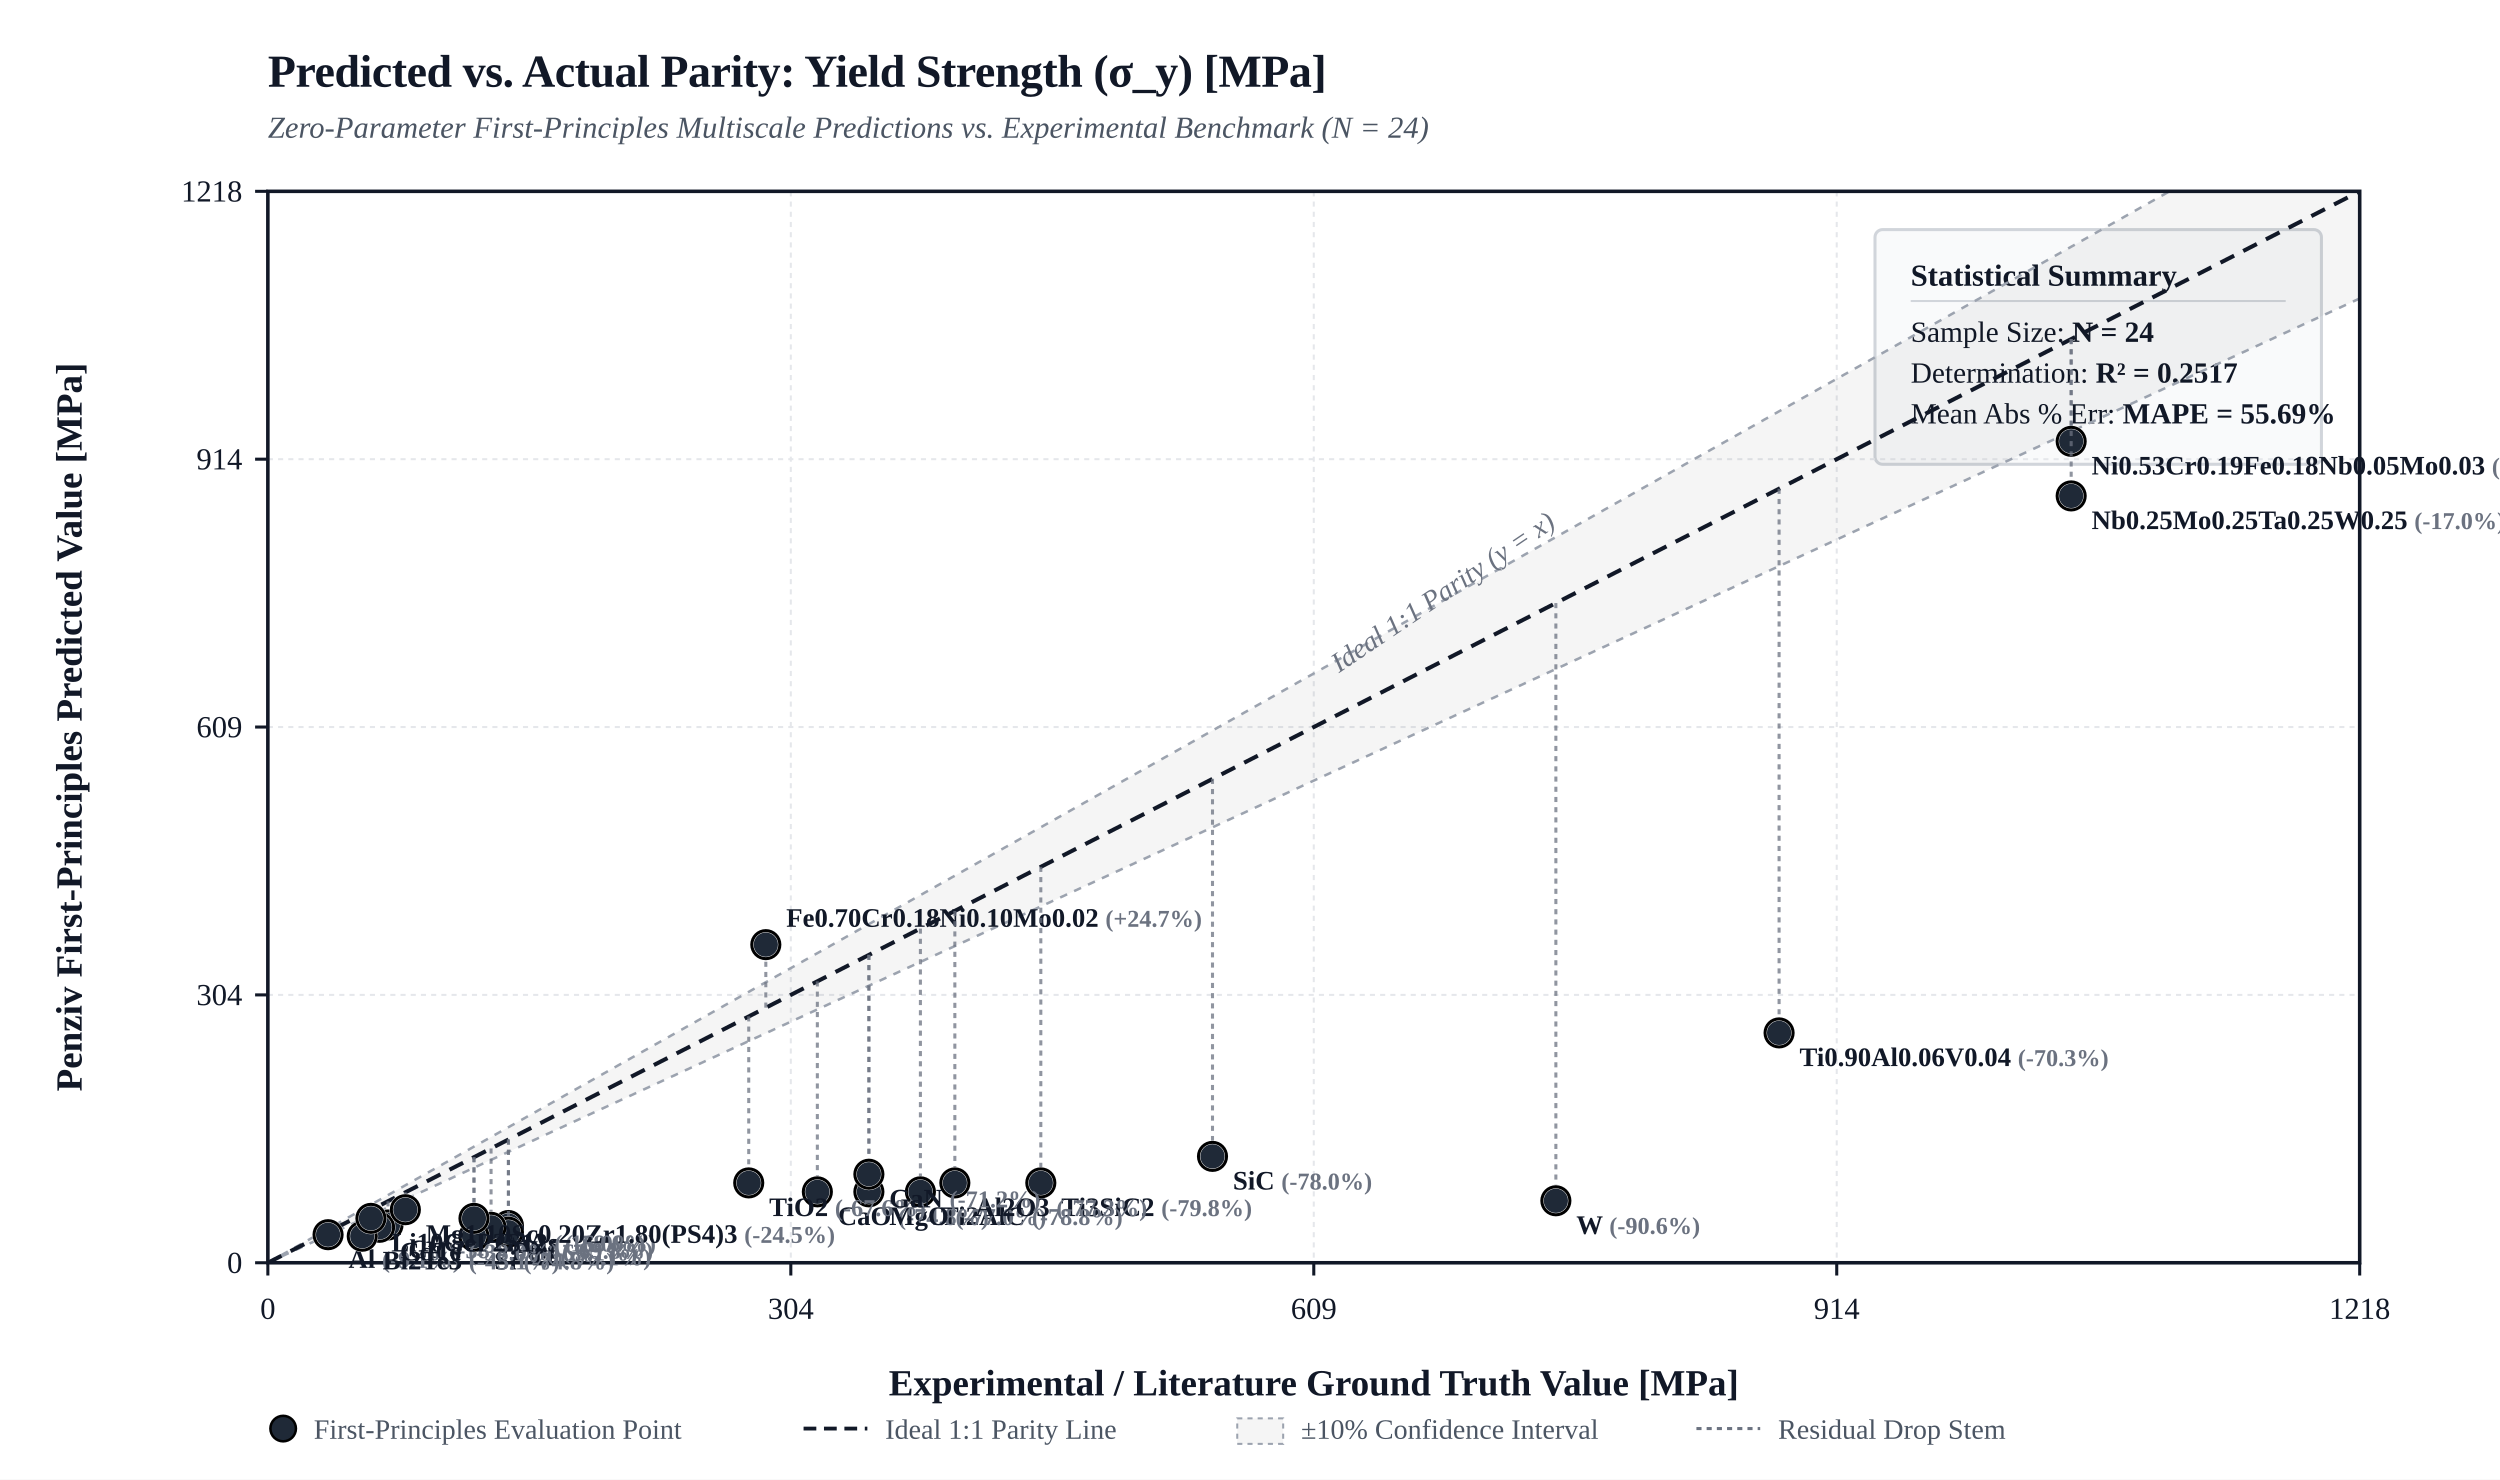
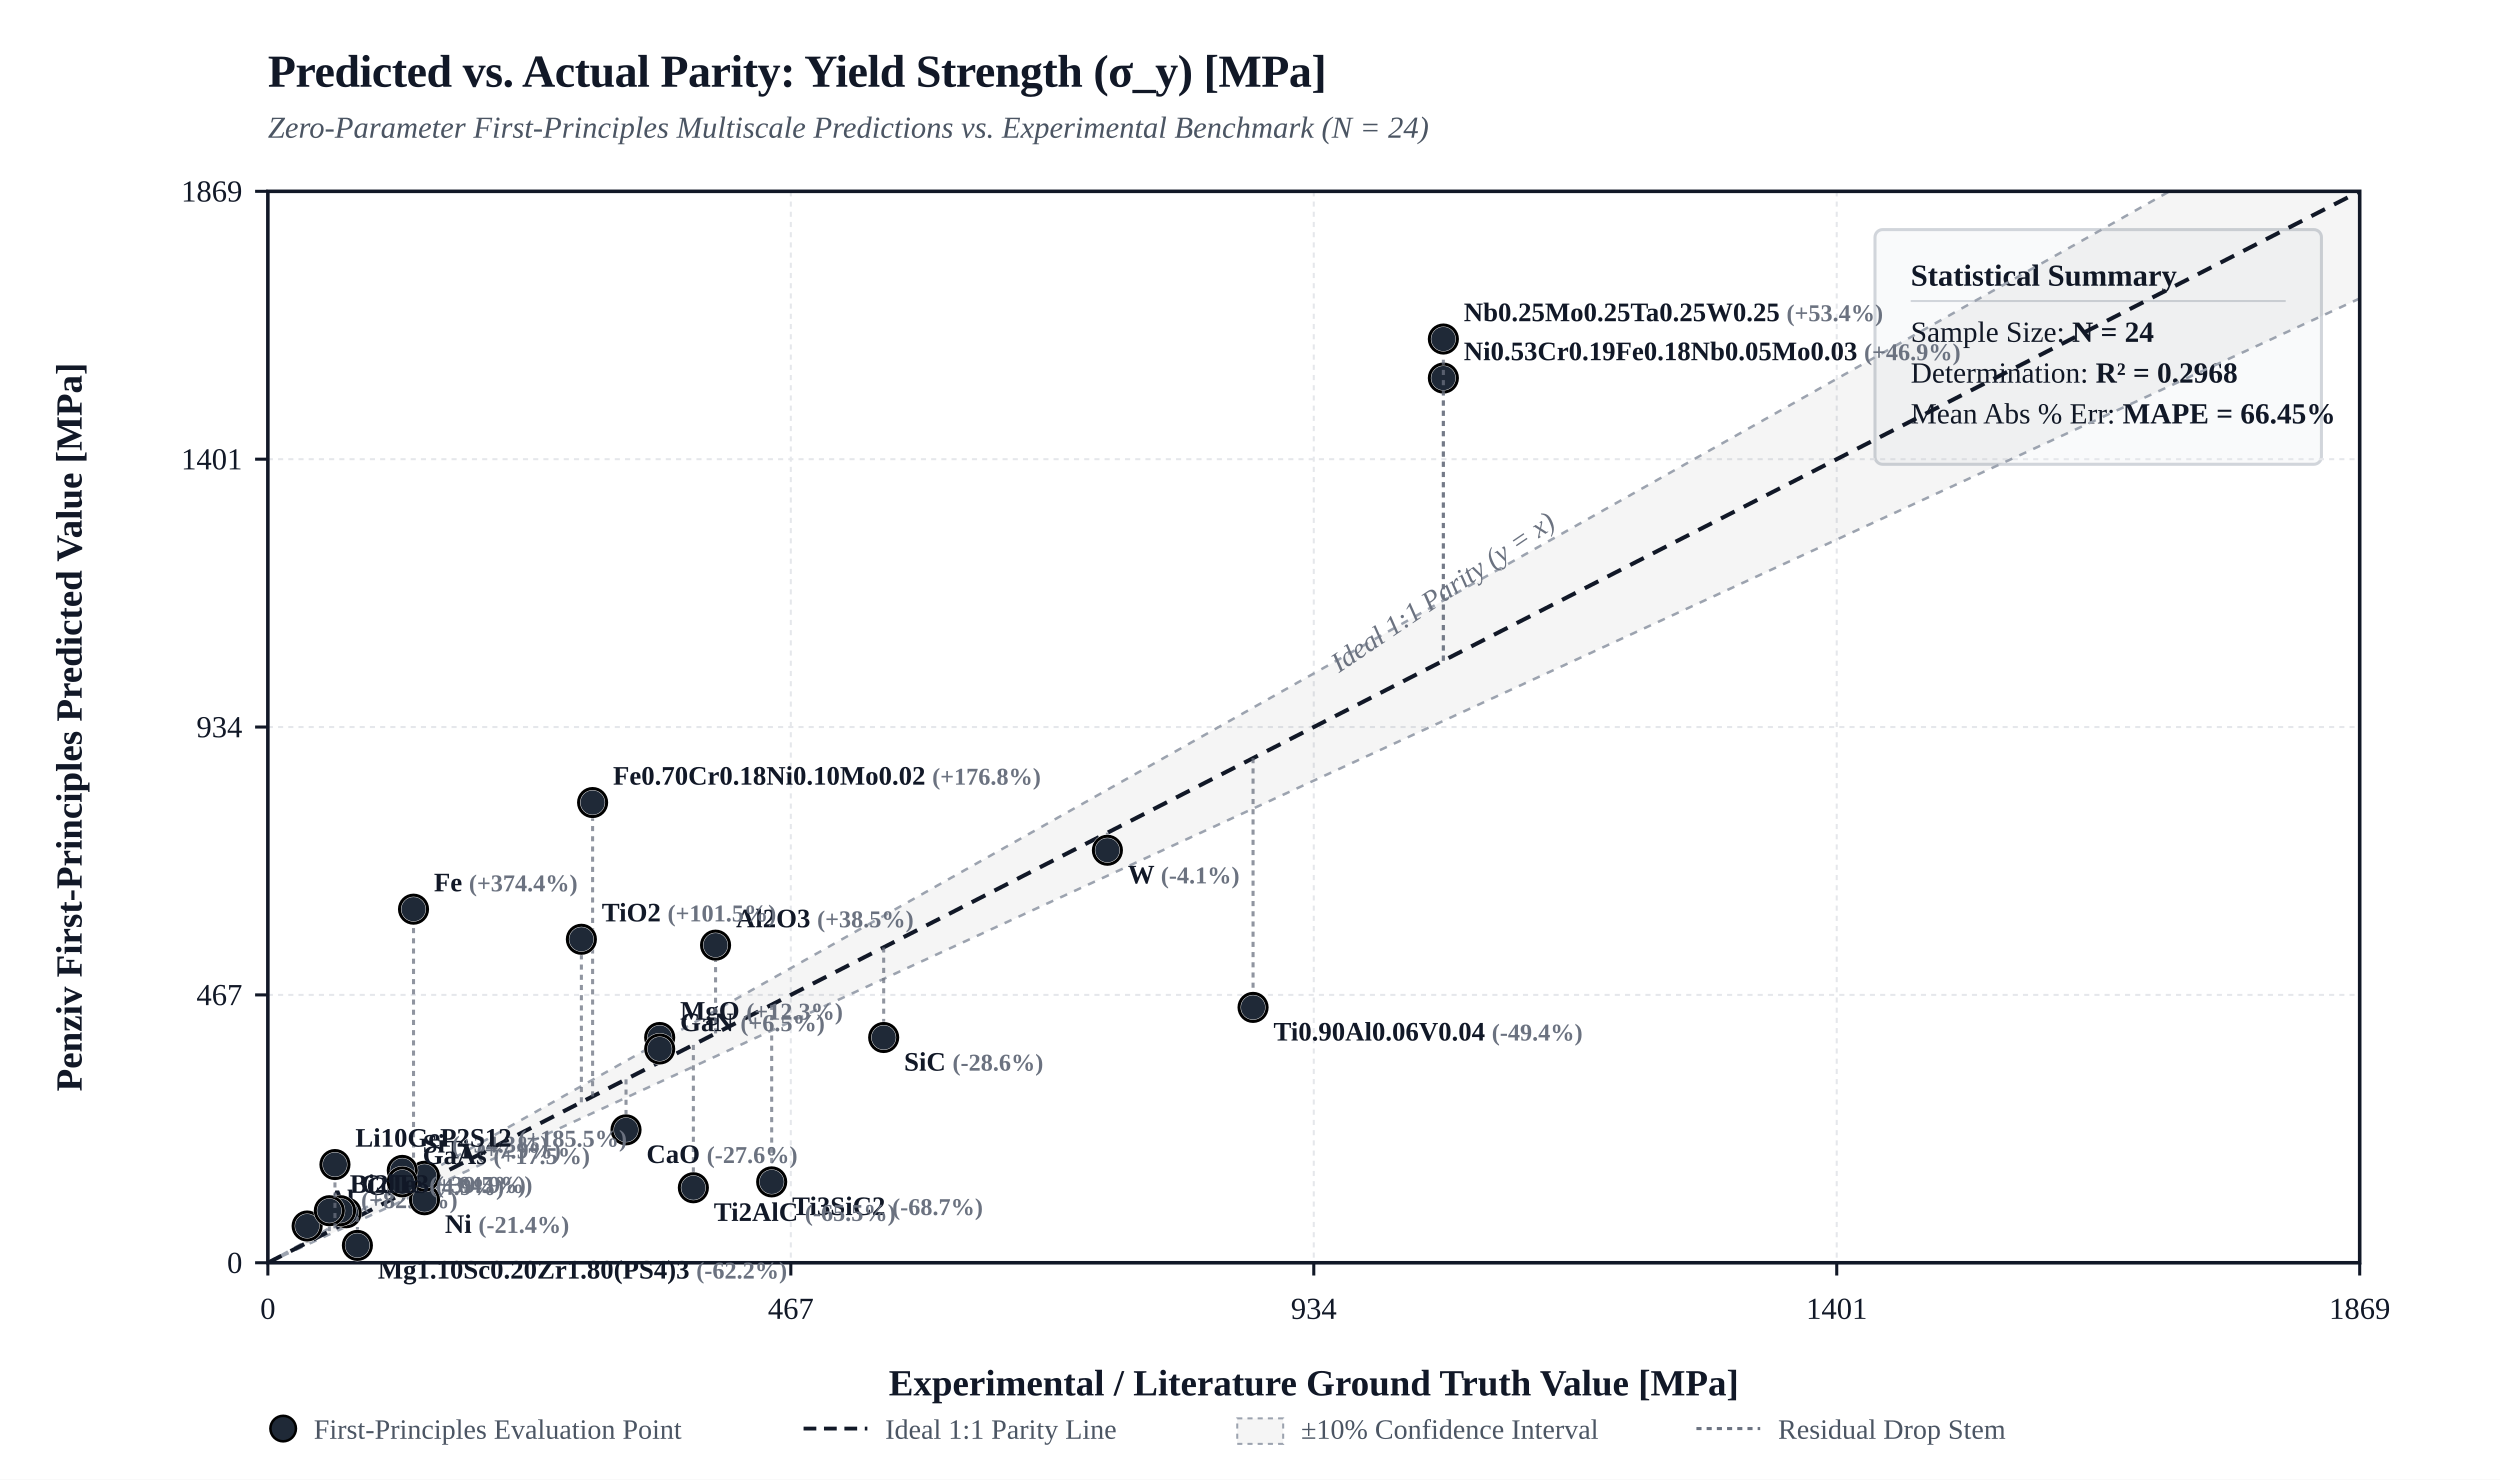
<svg xmlns="http://www.w3.org/2000/svg" viewBox="0 0 980 580" width="100%" height="auto" style="background-color: #FFFFFF; border: 1px solid #E5E7EB; border-radius: 4px; font-family: 'Times New Roman', Times, 'DejaVu Serif', 'TeX Gyre Termes', Georgia, serif;">
  <defs>
    <clipPath id="plotClip">
      <rect x="105" y="75" width="820" height="420" />
    </clipPath>
  </defs>
  <rect x="0" y="0" width="980" height="580" fill="#FFFFFF" />
  <text x="105" y="34" fill="#111827" font-size="18" font-weight="bold" letter-spacing="-0.01em">Predicted vs. Actual Parity: Yield Strength (σ_y) [MPa]</text>
  <text x="105" y="54" fill="#4B5563" font-size="12" font-style="italic">Zero-Parameter First-Principles Multiscale Predictions vs. Experimental Benchmark (N = 24)</text>
  <g transform="translate(735, 90)">
    <rect width="175" height="92" rx="3" fill="#F9FAFB" stroke="#D1D5DB" stroke-width="1.2" />
    <text x="14" y="22" fill="#111827" font-size="12" font-weight="bold">Statistical Summary</text>
    <line x1="14" y1="28" x2="161" y2="28" stroke="#D1D5DB" stroke-width="0.8" />
    <text x="14" y="44" fill="#111827" font-size="11.5">Sample Size: <tspan font-weight="bold">N = 24</tspan>
    </text>
-     <text x="14" y="60" fill="#111827" font-size="11.5">Determination: <tspan font-weight="bold">R² = 0.2517</tspan>
+     <text x="14" y="60" fill="#111827" font-size="11.5">Determination: <tspan font-weight="bold">R² = 0.2968</tspan>
    </text>
-     <text x="14" y="76" fill="#111827" font-size="11.5">Mean Abs % Err: <tspan font-weight="bold">MAPE = 55.69%</tspan>
+     <text x="14" y="76" fill="#111827" font-size="11.5">Mean Abs % Err: <tspan font-weight="bold">MAPE = 66.45%</tspan>
    </text>
  </g>
  <line x1="105.0" y1="75" x2="105.0" y2="495" stroke="#E5E7EB" stroke-width="0.8" stroke-dasharray="2,2" />
  <line x1="105" y1="495.0" x2="925" y2="495.0" stroke="#E5E7EB" stroke-width="0.8" stroke-dasharray="2,2" />
  <line x1="100" y1="495.0" x2="105" y2="495.0" stroke="#111827" stroke-width="1.2" />
  <text x="95" y="499.0" fill="#111827" font-size="12" font-weight="500" text-anchor="end">0</text>
  <line x1="105.0" y1="495" x2="105.0" y2="500" stroke="#111827" stroke-width="1.2" />
  <text x="105.0" y="517.0" fill="#111827" font-size="12" font-weight="500" text-anchor="middle">0</text>
  <line x1="310.0" y1="75" x2="310.0" y2="495" stroke="#E5E7EB" stroke-width="0.8" stroke-dasharray="2,2" />
  <line x1="105" y1="390.0" x2="925" y2="390.0" stroke="#E5E7EB" stroke-width="0.8" stroke-dasharray="2,2" />
  <line x1="100" y1="390.0" x2="105" y2="390.0" stroke="#111827" stroke-width="1.2" />
-   <text x="95" y="394.0" fill="#111827" font-size="12" font-weight="500" text-anchor="end">304</text>
+   <text x="95" y="394.0" fill="#111827" font-size="12" font-weight="500" text-anchor="end">467</text>
  <line x1="310.0" y1="495" x2="310.0" y2="500" stroke="#111827" stroke-width="1.2" />
-   <text x="310.0" y="517.0" fill="#111827" font-size="12" font-weight="500" text-anchor="middle">304</text>
+   <text x="310.0" y="517.0" fill="#111827" font-size="12" font-weight="500" text-anchor="middle">467</text>
  <line x1="515.0" y1="75" x2="515.0" y2="495" stroke="#E5E7EB" stroke-width="0.8" stroke-dasharray="2,2" />
  <line x1="105" y1="285.0" x2="925" y2="285.0" stroke="#E5E7EB" stroke-width="0.8" stroke-dasharray="2,2" />
  <line x1="100" y1="285.0" x2="105" y2="285.0" stroke="#111827" stroke-width="1.2" />
-   <text x="95" y="289.0" fill="#111827" font-size="12" font-weight="500" text-anchor="end">609</text>
+   <text x="95" y="289.0" fill="#111827" font-size="12" font-weight="500" text-anchor="end">934</text>
  <line x1="515.0" y1="495" x2="515.0" y2="500" stroke="#111827" stroke-width="1.2" />
-   <text x="515.0" y="517.0" fill="#111827" font-size="12" font-weight="500" text-anchor="middle">609</text>
+   <text x="515.0" y="517.0" fill="#111827" font-size="12" font-weight="500" text-anchor="middle">934</text>
  <line x1="720.0" y1="75" x2="720.0" y2="495" stroke="#E5E7EB" stroke-width="0.8" stroke-dasharray="2,2" />
  <line x1="105" y1="180.0" x2="925" y2="180.0" stroke="#E5E7EB" stroke-width="0.8" stroke-dasharray="2,2" />
  <line x1="100" y1="180.0" x2="105" y2="180.0" stroke="#111827" stroke-width="1.2" />
-   <text x="95" y="184.0" fill="#111827" font-size="12" font-weight="500" text-anchor="end">914</text>
+   <text x="95" y="184.0" fill="#111827" font-size="12" font-weight="500" text-anchor="end">1401</text>
  <line x1="720.0" y1="495" x2="720.0" y2="500" stroke="#111827" stroke-width="1.2" />
-   <text x="720.0" y="517.0" fill="#111827" font-size="12" font-weight="500" text-anchor="middle">914</text>
+   <text x="720.0" y="517.0" fill="#111827" font-size="12" font-weight="500" text-anchor="middle">1401</text>
  <line x1="925.0" y1="75" x2="925.0" y2="495" stroke="#E5E7EB" stroke-width="0.8" stroke-dasharray="2,2" />
  <line x1="105" y1="75.0" x2="925" y2="75.0" stroke="#E5E7EB" stroke-width="0.8" stroke-dasharray="2,2" />
  <line x1="100" y1="75.0" x2="105" y2="75.0" stroke="#111827" stroke-width="1.2" />
-   <text x="95" y="79.0" fill="#111827" font-size="12" font-weight="500" text-anchor="end">1218</text>
+   <text x="95" y="79.0" fill="#111827" font-size="12" font-weight="500" text-anchor="end">1869</text>
  <line x1="925.0" y1="495" x2="925.0" y2="500" stroke="#111827" stroke-width="1.2" />
-   <text x="925.0" y="517.0" fill="#111827" font-size="12" font-weight="500" text-anchor="middle">1218</text>
+   <text x="925.0" y="517.0" fill="#111827" font-size="12" font-weight="500" text-anchor="middle">1869</text>
  <polygon points="105.0,495.0 925.0,33.0 925.0,117.0 105.0,495.0" fill="rgba(0, 0, 0, 0.04)" clip-path="url(#plotClip)" />
  <line x1="105.0" y1="495.0" x2="925.0" y2="33.0" stroke="#9CA3AF" stroke-width="1.0" stroke-dasharray="3,3" clip-path="url(#plotClip)" />
  <line x1="105.0" y1="495.0" x2="925.0" y2="117.0" stroke="#9CA3AF" stroke-width="1.0" stroke-dasharray="3,3" clip-path="url(#plotClip)" />
  <line x1="105.0" y1="495.0" x2="925.0" y2="75.0" stroke="#111827" stroke-width="1.6" stroke-dasharray="6,4" clip-path="url(#plotClip)" />
  <text x="535.0" y="273.0" fill="#6B7280" font-size="11" font-style="italic" transform="rotate(-34 515.0 285.0)">Ideal 1:1 Parity (y = x)</text>
  <rect x="105" y="75" width="820" height="420" fill="none" stroke="#111827" stroke-width="1.4" />
  <text x="515.0" y="547.0" fill="#111827" font-size="14.5" font-weight="bold" text-anchor="middle">Experimental / Literature Ground Truth Value [MPa]</text>
  <text x="32" y="285.0" fill="#111827" font-size="14.5" font-weight="bold" text-anchor="middle" transform="rotate(-90 32 285.0)">Penziv First-Principles Predicted Value [MPa]</text>
-   <line x1="152.1" y1="470.9" x2="152.1" y2="480.2" stroke="#6B7280" stroke-width="1.2" stroke-dasharray="2,2" opacity="0.75" clip-path="url(#plotClip)" />
-   <circle cx="152.1" cy="480.2" r="5.5" fill="#1F2937" stroke="#FFFFFF" stroke-width="1.5" />
-   <circle cx="152.1" cy="480.2" r="5.5" fill="none" stroke="#000000" stroke-width="1.2" />
-   <text x="160.1" y="493.2" fill="#111827" font-size="10.5" font-weight="600" text-anchor="start">Cu <tspan fill="#6B7280" font-size="9.5">(-38.9%)</tspan>
+   <line x1="135.7" y1="479.3" x2="135.7" y2="475.4" stroke="#6B7280" stroke-width="1.2" stroke-dasharray="2,2" opacity="0.75" clip-path="url(#plotClip)" />
+   <circle cx="135.7" cy="475.4" r="5.5" fill="#1F2937" stroke="#FFFFFF" stroke-width="1.5" />
+   <circle cx="135.7" cy="475.4" r="5.5" fill="none" stroke="#000000" stroke-width="1.2" />
+   <text x="143.7" y="468.4" fill="#111827" font-size="10.5" font-weight="600" text-anchor="start">Cu <tspan fill="#6B7280" font-size="9.5">(+24.9%)</tspan>
  </text>
-   <line x1="128.6" y1="482.9" x2="128.6" y2="484.0" stroke="#6B7280" stroke-width="1.2" stroke-dasharray="2,2" opacity="0.75" clip-path="url(#plotClip)" />
-   <circle cx="128.6" cy="484.0" r="5.5" fill="#1F2937" stroke="#FFFFFF" stroke-width="1.5" />
-   <circle cx="128.6" cy="484.0" r="5.5" fill="none" stroke="#000000" stroke-width="1.2" />
-   <text x="136.6" y="497.0" fill="#111827" font-size="10.5" font-weight="600" text-anchor="start">Al <tspan fill="#6B7280" font-size="9.5">(-9.1%)</tspan>
+   <line x1="120.4" y1="487.1" x2="120.4" y2="480.6" stroke="#6B7280" stroke-width="1.2" stroke-dasharray="2,2" opacity="0.75" clip-path="url(#plotClip)" />
+   <circle cx="120.4" cy="480.6" r="5.5" fill="#1F2937" stroke="#FFFFFF" stroke-width="1.5" />
+   <circle cx="120.4" cy="480.6" r="5.5" fill="none" stroke="#000000" stroke-width="1.2" />
+   <text x="128.4" y="473.6" fill="#111827" font-size="10.5" font-weight="600" text-anchor="start">Al <tspan fill="#6B7280" font-size="9.5">(+82.6%)</tspan>
  </text>
-   <line x1="199.3" y1="446.7" x2="199.3" y2="480.4" stroke="#6B7280" stroke-width="1.2" stroke-dasharray="2,2" opacity="0.75" clip-path="url(#plotClip)" />
-   <circle cx="199.3" cy="480.4" r="5.5" fill="#1F2937" stroke="#FFFFFF" stroke-width="1.5" />
-   <circle cx="199.3" cy="480.4" r="5.5" fill="none" stroke="#000000" stroke-width="1.2" />
-   <text x="207.3" y="493.4" fill="#111827" font-size="10.5" font-weight="600" text-anchor="start">Ni <tspan fill="#6B7280" font-size="9.5">(-69.8%)</tspan>
+   <line x1="166.4" y1="463.5" x2="166.4" y2="470.3" stroke="#6B7280" stroke-width="1.2" stroke-dasharray="2,2" opacity="0.75" clip-path="url(#plotClip)" />
+   <circle cx="166.4" cy="470.3" r="5.5" fill="#1F2937" stroke="#FFFFFF" stroke-width="1.5" />
+   <circle cx="166.4" cy="470.3" r="5.5" fill="none" stroke="#000000" stroke-width="1.2" />
+   <text x="174.4" y="483.3" fill="#111827" font-size="10.5" font-weight="600" text-anchor="start">Ni <tspan fill="#6B7280" font-size="9.5">(-21.4%)</tspan>
  </text>
-   <line x1="199.3" y1="446.7" x2="199.3" y2="483.0" stroke="#6B7280" stroke-width="1.2" stroke-dasharray="2,2" opacity="0.75" clip-path="url(#plotClip)" />
-   <circle cx="199.3" cy="483.0" r="5.5" fill="#1F2937" stroke="#FFFFFF" stroke-width="1.5" />
-   <circle cx="199.3" cy="483.0" r="5.5" fill="none" stroke="#000000" stroke-width="1.2" />
-   <text x="207.3" y="496.0" fill="#111827" font-size="10.5" font-weight="600" text-anchor="start">Ti <tspan fill="#6B7280" font-size="9.5">(-75.1%)</tspan>
+   <line x1="166.4" y1="463.5" x2="166.4" y2="461.1" stroke="#6B7280" stroke-width="1.2" stroke-dasharray="2,2" opacity="0.75" clip-path="url(#plotClip)" />
+   <circle cx="166.4" cy="461.1" r="5.5" fill="#1F2937" stroke="#FFFFFF" stroke-width="1.5" />
+   <circle cx="166.4" cy="461.1" r="5.5" fill="none" stroke="#000000" stroke-width="1.2" />
+   <text x="174.4" y="454.1" fill="#111827" font-size="10.5" font-weight="600" text-anchor="start">Ti <tspan fill="#6B7280" font-size="9.5">(+7.9%)</tspan>
  </text>
-   <line x1="609.9" y1="236.4" x2="609.9" y2="470.7" stroke="#6B7280" stroke-width="1.2" stroke-dasharray="2,2" opacity="0.75" clip-path="url(#plotClip)" />
-   <circle cx="609.9" cy="470.7" r="5.5" fill="#1F2937" stroke="#FFFFFF" stroke-width="1.5" />
-   <circle cx="609.9" cy="470.7" r="5.5" fill="none" stroke="#000000" stroke-width="1.2" />
-   <text x="617.9" y="483.7" fill="#111827" font-size="10.5" font-weight="600" text-anchor="start">W <tspan fill="#6B7280" font-size="9.5">(-90.6%)</tspan>
+   <line x1="434.1" y1="326.4" x2="434.1" y2="333.3" stroke="#6B7280" stroke-width="1.2" stroke-dasharray="2,2" opacity="0.75" clip-path="url(#plotClip)" />
+   <circle cx="434.1" cy="333.3" r="5.5" fill="#1F2937" stroke="#FFFFFF" stroke-width="1.5" />
+   <circle cx="434.1" cy="333.3" r="5.5" fill="none" stroke="#000000" stroke-width="1.2" />
+   <text x="442.1" y="346.3" fill="#111827" font-size="10.5" font-weight="600" text-anchor="start">W <tspan fill="#6B7280" font-size="9.5">(-4.1%)</tspan>
  </text>
-   <line x1="192.5" y1="450.2" x2="192.5" y2="481.1" stroke="#6B7280" stroke-width="1.2" stroke-dasharray="2,2" opacity="0.75" clip-path="url(#plotClip)" />
-   <circle cx="192.5" cy="481.1" r="5.5" fill="#1F2937" stroke="#FFFFFF" stroke-width="1.5" />
-   <circle cx="192.5" cy="481.1" r="5.5" fill="none" stroke="#000000" stroke-width="1.2" />
-   <text x="200.5" y="494.1" fill="#111827" font-size="10.5" font-weight="600" text-anchor="start">Fe <tspan fill="#6B7280" font-size="9.5">(-69.1%)</tspan>
+   <line x1="162.1" y1="465.8" x2="162.1" y2="356.4" stroke="#6B7280" stroke-width="1.2" stroke-dasharray="2,2" opacity="0.75" clip-path="url(#plotClip)" />
+   <circle cx="162.1" cy="356.4" r="5.5" fill="#1F2937" stroke="#FFFFFF" stroke-width="1.5" />
+   <circle cx="162.1" cy="356.4" r="5.5" fill="none" stroke="#000000" stroke-width="1.2" />
+   <text x="170.1" y="349.4" fill="#111827" font-size="10.5" font-weight="600" text-anchor="start">Fe <tspan fill="#6B7280" font-size="9.5">(+374.4%)</tspan>
  </text>
-   <line x1="300.2" y1="395.0" x2="300.2" y2="370.3" stroke="#6B7280" stroke-width="1.2" stroke-dasharray="2,2" opacity="0.75" clip-path="url(#plotClip)" />
-   <circle cx="300.2" cy="370.3" r="5.5" fill="#1F2937" stroke="#FFFFFF" stroke-width="1.5" />
-   <circle cx="300.2" cy="370.3" r="5.5" fill="none" stroke="#000000" stroke-width="1.2" />
-   <text x="308.2" y="363.3" fill="#111827" font-size="10.5" font-weight="600" text-anchor="start">Fe0.70Cr0.18Ni0.10Mo0.02 <tspan fill="#6B7280" font-size="9.5">(+24.7%)</tspan>
+   <line x1="232.3" y1="429.8" x2="232.3" y2="314.6" stroke="#6B7280" stroke-width="1.2" stroke-dasharray="2,2" opacity="0.75" clip-path="url(#plotClip)" />
+   <circle cx="232.3" cy="314.6" r="5.5" fill="#1F2937" stroke="#FFFFFF" stroke-width="1.5" />
+   <circle cx="232.3" cy="314.6" r="5.5" fill="none" stroke="#000000" stroke-width="1.2" />
+   <text x="240.3" y="307.6" fill="#111827" font-size="10.5" font-weight="600" text-anchor="start">Fe0.70Cr0.18Ni0.10Mo0.02 <tspan fill="#6B7280" font-size="9.5">(+176.8%)</tspan>
  </text>
-   <line x1="811.9" y1="132.9" x2="811.9" y2="173.0" stroke="#6B7280" stroke-width="1.2" stroke-dasharray="2,2" opacity="0.75" clip-path="url(#plotClip)" />
-   <circle cx="811.9" cy="173.0" r="5.5" fill="#1F2937" stroke="#FFFFFF" stroke-width="1.5" />
-   <circle cx="811.9" cy="173.0" r="5.5" fill="none" stroke="#000000" stroke-width="1.2" />
-   <text x="819.9" y="186.0" fill="#111827" font-size="10.5" font-weight="600" text-anchor="start">Ni0.53Cr0.19Fe0.18Nb0.05Mo0.03 <tspan fill="#6B7280" font-size="9.5">(-11.1%)</tspan>
+   <line x1="565.8" y1="259.0" x2="565.8" y2="148.2" stroke="#6B7280" stroke-width="1.2" stroke-dasharray="2,2" opacity="0.75" clip-path="url(#plotClip)" />
+   <circle cx="565.8" cy="148.2" r="5.5" fill="#1F2937" stroke="#FFFFFF" stroke-width="1.5" />
+   <circle cx="565.8" cy="148.2" r="5.5" fill="none" stroke="#000000" stroke-width="1.2" />
+   <text x="573.8" y="141.2" fill="#111827" font-size="10.5" font-weight="600" text-anchor="start">Ni0.53Cr0.19Fe0.18Nb0.05Mo0.03 <tspan fill="#6B7280" font-size="9.5">(+46.9%)</tspan>
  </text>
-   <line x1="697.4" y1="191.6" x2="697.4" y2="404.9" stroke="#6B7280" stroke-width="1.2" stroke-dasharray="2,2" opacity="0.75" clip-path="url(#plotClip)" />
-   <circle cx="697.4" cy="404.9" r="5.5" fill="#1F2937" stroke="#FFFFFF" stroke-width="1.5" />
-   <circle cx="697.4" cy="404.9" r="5.5" fill="none" stroke="#000000" stroke-width="1.2" />
-   <text x="705.4" y="417.9" fill="#111827" font-size="10.5" font-weight="600" text-anchor="start">Ti0.90Al0.06V0.04 <tspan fill="#6B7280" font-size="9.5">(-70.3%)</tspan>
+   <line x1="491.2" y1="297.2" x2="491.2" y2="394.9" stroke="#6B7280" stroke-width="1.2" stroke-dasharray="2,2" opacity="0.75" clip-path="url(#plotClip)" />
+   <circle cx="491.2" cy="394.9" r="5.5" fill="#1F2937" stroke="#FFFFFF" stroke-width="1.5" />
+   <circle cx="491.2" cy="394.9" r="5.5" fill="none" stroke="#000000" stroke-width="1.2" />
+   <text x="499.2" y="407.9" fill="#111827" font-size="10.5" font-weight="600" text-anchor="start">Ti0.90Al0.06V0.04 <tspan fill="#6B7280" font-size="9.5">(-49.4%)</tspan>
  </text>
-   <line x1="811.9" y1="132.9" x2="811.9" y2="194.4" stroke="#6B7280" stroke-width="1.2" stroke-dasharray="2,2" opacity="0.75" clip-path="url(#plotClip)" />
-   <circle cx="811.9" cy="194.4" r="5.5" fill="#1F2937" stroke="#FFFFFF" stroke-width="1.5" />
-   <circle cx="811.9" cy="194.4" r="5.5" fill="none" stroke="#000000" stroke-width="1.2" />
-   <text x="819.9" y="207.4" fill="#111827" font-size="10.5" font-weight="600" text-anchor="start">Nb0.25Mo0.25Ta0.25W0.25 <tspan fill="#6B7280" font-size="9.5">(-17.0%)</tspan>
+   <line x1="565.8" y1="259.0" x2="565.8" y2="132.9" stroke="#6B7280" stroke-width="1.2" stroke-dasharray="2,2" opacity="0.75" clip-path="url(#plotClip)" />
+   <circle cx="565.8" cy="132.9" r="5.5" fill="#1F2937" stroke="#FFFFFF" stroke-width="1.5" />
+   <circle cx="565.8" cy="132.9" r="5.5" fill="none" stroke="#000000" stroke-width="1.2" />
+   <text x="573.8" y="125.9" fill="#111827" font-size="10.5" font-weight="600" text-anchor="start">Nb0.25Mo0.25Ta0.25W0.25 <tspan fill="#6B7280" font-size="9.5">(+53.4%)</tspan>
  </text>
-   <line x1="408.0" y1="339.8" x2="408.0" y2="463.7" stroke="#6B7280" stroke-width="1.2" stroke-dasharray="2,2" opacity="0.75" clip-path="url(#plotClip)" />
-   <circle cx="408.0" cy="463.7" r="5.5" fill="#1F2937" stroke="#FFFFFF" stroke-width="1.5" />
-   <circle cx="408.0" cy="463.7" r="5.5" fill="none" stroke="#000000" stroke-width="1.2" />
-   <text x="416.0" y="476.7" fill="#111827" font-size="10.5" font-weight="600" text-anchor="start">Ti3SiC2 <tspan fill="#6B7280" font-size="9.5">(-79.8%)</tspan>
+   <line x1="302.5" y1="393.9" x2="302.5" y2="463.3" stroke="#6B7280" stroke-width="1.2" stroke-dasharray="2,2" opacity="0.75" clip-path="url(#plotClip)" />
+   <circle cx="302.5" cy="463.3" r="5.5" fill="#1F2937" stroke="#FFFFFF" stroke-width="1.5" />
+   <circle cx="302.5" cy="463.3" r="5.5" fill="none" stroke="#000000" stroke-width="1.2" />
+   <text x="310.5" y="476.3" fill="#111827" font-size="10.5" font-weight="600" text-anchor="start">Ti3SiC2 <tspan fill="#6B7280" font-size="9.5">(-68.7%)</tspan>
  </text>
-   <line x1="360.8" y1="364.0" x2="360.8" y2="467.2" stroke="#6B7280" stroke-width="1.2" stroke-dasharray="2,2" opacity="0.75" clip-path="url(#plotClip)" />
-   <circle cx="360.8" cy="467.2" r="5.5" fill="#1F2937" stroke="#FFFFFF" stroke-width="1.5" />
-   <circle cx="360.8" cy="467.2" r="5.5" fill="none" stroke="#000000" stroke-width="1.2" />
-   <text x="368.8" y="480.2" fill="#111827" font-size="10.5" font-weight="600" text-anchor="start">Ti2AlC <tspan fill="#6B7280" font-size="9.5">(-78.8%)</tspan>
+   <line x1="271.8" y1="409.6" x2="271.8" y2="465.6" stroke="#6B7280" stroke-width="1.2" stroke-dasharray="2,2" opacity="0.75" clip-path="url(#plotClip)" />
+   <circle cx="271.8" cy="465.6" r="5.5" fill="#1F2937" stroke="#FFFFFF" stroke-width="1.5" />
+   <circle cx="271.8" cy="465.6" r="5.5" fill="none" stroke="#000000" stroke-width="1.2" />
+   <text x="279.8" y="478.6" fill="#111827" font-size="10.5" font-weight="600" text-anchor="start">Ti2AlC <tspan fill="#6B7280" font-size="9.5">(-65.5%)</tspan>
  </text>
-   <line x1="320.4" y1="384.7" x2="320.4" y2="467.2" stroke="#6B7280" stroke-width="1.2" stroke-dasharray="2,2" opacity="0.75" clip-path="url(#plotClip)" />
-   <circle cx="320.4" cy="467.2" r="5.5" fill="#1F2937" stroke="#FFFFFF" stroke-width="1.5" />
-   <circle cx="320.4" cy="467.2" r="5.5" fill="none" stroke="#000000" stroke-width="1.2" />
-   <text x="328.4" y="480.2" fill="#111827" font-size="10.5" font-weight="600" text-anchor="start">CaO <tspan fill="#6B7280" font-size="9.5">(-74.8%)</tspan>
+   <line x1="245.4" y1="423.1" x2="245.4" y2="442.9" stroke="#6B7280" stroke-width="1.2" stroke-dasharray="2,2" opacity="0.75" clip-path="url(#plotClip)" />
+   <circle cx="245.4" cy="442.9" r="5.5" fill="#1F2937" stroke="#FFFFFF" stroke-width="1.5" />
+   <circle cx="245.4" cy="442.9" r="5.5" fill="none" stroke="#000000" stroke-width="1.2" />
+   <text x="253.4" y="455.9" fill="#111827" font-size="10.5" font-weight="600" text-anchor="start">CaO <tspan fill="#6B7280" font-size="9.5">(-27.6%)</tspan>
  </text>
-   <line x1="340.6" y1="374.3" x2="340.6" y2="467.2" stroke="#6B7280" stroke-width="1.2" stroke-dasharray="2,2" opacity="0.75" clip-path="url(#plotClip)" />
-   <circle cx="340.6" cy="467.2" r="5.5" fill="#1F2937" stroke="#FFFFFF" stroke-width="1.5" />
-   <circle cx="340.6" cy="467.2" r="5.5" fill="none" stroke="#000000" stroke-width="1.2" />
-   <text x="348.6" y="480.2" fill="#111827" font-size="10.5" font-weight="600" text-anchor="start">MgO <tspan fill="#6B7280" font-size="9.5">(-77.0%)</tspan>
+   <line x1="258.6" y1="416.3" x2="258.6" y2="406.7" stroke="#6B7280" stroke-width="1.2" stroke-dasharray="2,2" opacity="0.75" clip-path="url(#plotClip)" />
+   <circle cx="258.6" cy="406.7" r="5.5" fill="#1F2937" stroke="#FFFFFF" stroke-width="1.5" />
+   <circle cx="258.6" cy="406.7" r="5.5" fill="none" stroke="#000000" stroke-width="1.2" />
+   <text x="266.6" y="399.7" fill="#111827" font-size="10.5" font-weight="600" text-anchor="start">MgO <tspan fill="#6B7280" font-size="9.5">(+12.3%)</tspan>
  </text>
-   <line x1="374.3" y1="357.1" x2="374.3" y2="463.7" stroke="#6B7280" stroke-width="1.2" stroke-dasharray="2,2" opacity="0.75" clip-path="url(#plotClip)" />
-   <circle cx="374.3" cy="463.7" r="5.5" fill="#1F2937" stroke="#FFFFFF" stroke-width="1.5" />
-   <circle cx="374.3" cy="463.7" r="5.5" fill="none" stroke="#000000" stroke-width="1.2" />
-   <text x="382.3" y="476.7" fill="#111827" font-size="10.5" font-weight="600" text-anchor="start">Al2O3 <tspan fill="#6B7280" font-size="9.5">(-77.3%)</tspan>
+   <line x1="280.5" y1="405.1" x2="280.5" y2="370.5" stroke="#6B7280" stroke-width="1.2" stroke-dasharray="2,2" opacity="0.75" clip-path="url(#plotClip)" />
+   <circle cx="280.5" cy="370.5" r="5.5" fill="#1F2937" stroke="#FFFFFF" stroke-width="1.5" />
+   <circle cx="280.5" cy="370.5" r="5.5" fill="none" stroke="#000000" stroke-width="1.2" />
+   <text x="288.5" y="363.5" fill="#111827" font-size="10.5" font-weight="600" text-anchor="start">Al2O3 <tspan fill="#6B7280" font-size="9.5">(+38.5%)</tspan>
  </text>
-   <line x1="293.5" y1="398.4" x2="293.5" y2="463.7" stroke="#6B7280" stroke-width="1.2" stroke-dasharray="2,2" opacity="0.75" clip-path="url(#plotClip)" />
-   <circle cx="293.5" cy="463.7" r="5.5" fill="#1F2937" stroke="#FFFFFF" stroke-width="1.5" />
-   <circle cx="293.5" cy="463.7" r="5.5" fill="none" stroke="#000000" stroke-width="1.2" />
-   <text x="301.5" y="476.7" fill="#111827" font-size="10.5" font-weight="600" text-anchor="start">TiO2 <tspan fill="#6B7280" font-size="9.5">(-67.6%)</tspan>
+   <line x1="227.9" y1="432.1" x2="227.9" y2="368.2" stroke="#6B7280" stroke-width="1.2" stroke-dasharray="2,2" opacity="0.75" clip-path="url(#plotClip)" />
+   <circle cx="227.9" cy="368.2" r="5.5" fill="#1F2937" stroke="#FFFFFF" stroke-width="1.5" />
+   <circle cx="227.9" cy="368.2" r="5.5" fill="none" stroke="#000000" stroke-width="1.2" />
+   <text x="235.9" y="361.2" fill="#111827" font-size="10.5" font-weight="600" text-anchor="start">TiO2 <tspan fill="#6B7280" font-size="9.5">(+101.5%)</tspan>
  </text>
-   <line x1="475.3" y1="305.3" x2="475.3" y2="453.3" stroke="#6B7280" stroke-width="1.2" stroke-dasharray="2,2" opacity="0.75" clip-path="url(#plotClip)" />
-   <circle cx="475.3" cy="453.3" r="5.5" fill="#1F2937" stroke="#FFFFFF" stroke-width="1.5" />
-   <circle cx="475.3" cy="453.3" r="5.5" fill="none" stroke="#000000" stroke-width="1.2" />
-   <text x="483.3" y="466.3" fill="#111827" font-size="10.5" font-weight="600" text-anchor="start">SiC <tspan fill="#6B7280" font-size="9.5">(-78.0%)</tspan>
+   <line x1="346.4" y1="371.4" x2="346.4" y2="406.7" stroke="#6B7280" stroke-width="1.2" stroke-dasharray="2,2" opacity="0.75" clip-path="url(#plotClip)" />
+   <circle cx="346.4" cy="406.7" r="5.5" fill="#1F2937" stroke="#FFFFFF" stroke-width="1.5" />
+   <circle cx="346.4" cy="406.7" r="5.5" fill="none" stroke="#000000" stroke-width="1.2" />
+   <text x="354.4" y="419.7" fill="#111827" font-size="10.5" font-weight="600" text-anchor="start">SiC <tspan fill="#6B7280" font-size="9.5">(-28.6%)</tspan>
  </text>
-   <line x1="340.6" y1="374.3" x2="340.6" y2="460.3" stroke="#6B7280" stroke-width="1.2" stroke-dasharray="2,2" opacity="0.75" clip-path="url(#plotClip)" />
-   <circle cx="340.6" cy="460.3" r="5.5" fill="#1F2937" stroke="#FFFFFF" stroke-width="1.5" />
-   <circle cx="340.6" cy="460.3" r="5.5" fill="none" stroke="#000000" stroke-width="1.2" />
-   <text x="348.6" y="473.3" fill="#111827" font-size="10.5" font-weight="600" text-anchor="start">GaN <tspan fill="#6B7280" font-size="9.5">(-71.2%)</tspan>
+   <line x1="258.6" y1="416.3" x2="258.6" y2="411.2" stroke="#6B7280" stroke-width="1.2" stroke-dasharray="2,2" opacity="0.75" clip-path="url(#plotClip)" />
+   <circle cx="258.6" cy="411.2" r="5.5" fill="#1F2937" stroke="#FFFFFF" stroke-width="1.5" />
+   <circle cx="258.6" cy="411.2" r="5.5" fill="none" stroke="#000000" stroke-width="1.2" />
+   <text x="266.6" y="404.2" fill="#111827" font-size="10.5" font-weight="600" text-anchor="start">GaN <tspan fill="#6B7280" font-size="9.5">(+6.5%)</tspan>
  </text>
-   <line x1="185.8" y1="453.6" x2="185.8" y2="484.6" stroke="#6B7280" stroke-width="1.2" stroke-dasharray="2,2" opacity="0.75" clip-path="url(#plotClip)" />
-   <circle cx="185.8" cy="484.6" r="5.5" fill="#1F2937" stroke="#FFFFFF" stroke-width="1.5" />
-   <circle cx="185.8" cy="484.6" r="5.5" fill="none" stroke="#000000" stroke-width="1.2" />
-   <text x="193.8" y="497.6" fill="#111827" font-size="10.5" font-weight="600" text-anchor="start">Si <tspan fill="#6B7280" font-size="9.5">(-74.8%)</tspan>
+   <line x1="157.7" y1="468.0" x2="157.7" y2="458.8" stroke="#6B7280" stroke-width="1.2" stroke-dasharray="2,2" opacity="0.75" clip-path="url(#plotClip)" />
+   <circle cx="157.7" cy="458.8" r="5.5" fill="#1F2937" stroke="#FFFFFF" stroke-width="1.5" />
+   <circle cx="157.7" cy="458.8" r="5.5" fill="none" stroke="#000000" stroke-width="1.2" />
+   <text x="165.7" y="451.8" fill="#111827" font-size="10.5" font-weight="600" text-anchor="start">Si <tspan fill="#6B7280" font-size="9.5">(+34.3%)</tspan>
  </text>
-   <line x1="185.8" y1="453.6" x2="185.8" y2="477.6" stroke="#6B7280" stroke-width="1.2" stroke-dasharray="2,2" opacity="0.75" clip-path="url(#plotClip)" />
-   <circle cx="185.8" cy="477.6" r="5.5" fill="#1F2937" stroke="#FFFFFF" stroke-width="1.5" />
-   <circle cx="185.8" cy="477.6" r="5.5" fill="none" stroke="#000000" stroke-width="1.2" />
-   <text x="193.8" y="490.6" fill="#111827" font-size="10.5" font-weight="600" text-anchor="start">GaAs <tspan fill="#6B7280" font-size="9.5">(-58.0%)</tspan>
+   <line x1="157.7" y1="468.0" x2="157.7" y2="463.3" stroke="#6B7280" stroke-width="1.2" stroke-dasharray="2,2" opacity="0.75" clip-path="url(#plotClip)" />
+   <circle cx="157.7" cy="463.3" r="5.5" fill="#1F2937" stroke="#FFFFFF" stroke-width="1.5" />
+   <circle cx="157.7" cy="463.3" r="5.5" fill="none" stroke="#000000" stroke-width="1.2" />
+   <text x="165.7" y="456.3" fill="#111827" font-size="10.5" font-weight="600" text-anchor="start">GaAs <tspan fill="#6B7280" font-size="9.5">(+17.5%)</tspan>
  </text>
-   <line x1="148.8" y1="472.6" x2="148.8" y2="481.1" stroke="#6B7280" stroke-width="1.2" stroke-dasharray="2,2" opacity="0.75" clip-path="url(#plotClip)" />
-   <circle cx="148.8" cy="481.1" r="5.5" fill="#1F2937" stroke="#FFFFFF" stroke-width="1.5" />
-   <circle cx="148.8" cy="481.1" r="5.5" fill="none" stroke="#000000" stroke-width="1.2" />
-   <text x="156.8" y="494.1" fill="#111827" font-size="10.5" font-weight="600" text-anchor="start">CdTe <tspan fill="#6B7280" font-size="9.5">(-38.0%)</tspan>
+   <line x1="133.5" y1="480.4" x2="133.5" y2="474.6" stroke="#6B7280" stroke-width="1.2" stroke-dasharray="2,2" opacity="0.75" clip-path="url(#plotClip)" />
+   <circle cx="133.5" cy="474.6" r="5.5" fill="#1F2937" stroke="#FFFFFF" stroke-width="1.5" />
+   <circle cx="133.5" cy="474.6" r="5.5" fill="none" stroke="#000000" stroke-width="1.2" />
+   <text x="141.5" y="467.6" fill="#111827" font-size="10.5" font-weight="600" text-anchor="start">CdTe <tspan fill="#6B7280" font-size="9.5">(+39.5%)</tspan>
  </text>
-   <line x1="142.0" y1="476.0" x2="142.0" y2="484.6" stroke="#6B7280" stroke-width="1.2" stroke-dasharray="2,2" opacity="0.75" clip-path="url(#plotClip)" />
-   <circle cx="142.0" cy="484.6" r="5.5" fill="#1F2937" stroke="#FFFFFF" stroke-width="1.5" />
-   <circle cx="142.0" cy="484.6" r="5.5" fill="none" stroke="#000000" stroke-width="1.2" />
-   <text x="150.0" y="497.6" fill="#111827" font-size="10.5" font-weight="600" text-anchor="start">Bi2Te3 <tspan fill="#6B7280" font-size="9.5">(-45.1%)</tspan>
+   <line x1="129.1" y1="482.6" x2="129.1" y2="474.6" stroke="#6B7280" stroke-width="1.2" stroke-dasharray="2,2" opacity="0.75" clip-path="url(#plotClip)" />
+   <circle cx="129.1" cy="474.6" r="5.5" fill="#1F2937" stroke="#FFFFFF" stroke-width="1.5" />
+   <circle cx="129.1" cy="474.6" r="5.5" fill="none" stroke="#000000" stroke-width="1.2" />
+   <text x="137.1" y="467.6" fill="#111827" font-size="10.5" font-weight="600" text-anchor="start">Bi2Te3 <tspan fill="#6B7280" font-size="9.5">(+64.9%)</tspan>
  </text>
-   <line x1="158.9" y1="467.4" x2="158.9" y2="474.2" stroke="#6B7280" stroke-width="1.2" stroke-dasharray="2,2" opacity="0.75" clip-path="url(#plotClip)" />
-   <circle cx="158.9" cy="474.2" r="5.5" fill="#1F2937" stroke="#FFFFFF" stroke-width="1.5" />
-   <circle cx="158.9" cy="474.2" r="5.5" fill="none" stroke="#000000" stroke-width="1.2" />
-   <text x="166.9" y="487.2" fill="#111827" font-size="10.5" font-weight="600" text-anchor="start">Mg1.10Sc0.20Zr1.80(PS4)3 <tspan fill="#6B7280" font-size="9.5">(-24.5%)</tspan>
+   <line x1="140.1" y1="477.0" x2="140.1" y2="488.2" stroke="#6B7280" stroke-width="1.2" stroke-dasharray="2,2" opacity="0.75" clip-path="url(#plotClip)" />
+   <circle cx="140.1" cy="488.2" r="5.5" fill="#1F2937" stroke="#FFFFFF" stroke-width="1.5" />
+   <circle cx="140.1" cy="488.2" r="5.5" fill="none" stroke="#000000" stroke-width="1.2" />
+   <text x="148.1" y="501.2" fill="#111827" font-size="10.5" font-weight="600" text-anchor="start">Mg1.10Sc0.20Zr1.80(PS4)3 <tspan fill="#6B7280" font-size="9.5">(-62.2%)</tspan>
  </text>
-   <line x1="145.4" y1="474.3" x2="145.4" y2="477.6" stroke="#6B7280" stroke-width="1.2" stroke-dasharray="2,2" opacity="0.75" clip-path="url(#plotClip)" />
-   <circle cx="145.4" cy="477.6" r="5.5" fill="#1F2937" stroke="#FFFFFF" stroke-width="1.5" />
-   <circle cx="145.4" cy="477.6" r="5.5" fill="none" stroke="#000000" stroke-width="1.2" />
-   <text x="153.4" y="490.6" fill="#111827" font-size="10.5" font-weight="600" text-anchor="start">Li10GeP2S12 <tspan fill="#6B7280" font-size="9.5">(-16.0%)</tspan>
+   <line x1="131.3" y1="481.5" x2="131.3" y2="456.5" stroke="#6B7280" stroke-width="1.2" stroke-dasharray="2,2" opacity="0.75" clip-path="url(#plotClip)" />
+   <circle cx="131.3" cy="456.5" r="5.5" fill="#1F2937" stroke="#FFFFFF" stroke-width="1.5" />
+   <circle cx="131.3" cy="456.5" r="5.5" fill="none" stroke="#000000" stroke-width="1.2" />
+   <text x="139.3" y="449.5" fill="#111827" font-size="10.5" font-weight="600" text-anchor="start">Li10GeP2S12 <tspan fill="#6B7280" font-size="9.5">(+185.5%)</tspan>
  </text>
  <g transform="translate(105, 564)" font-size="11" fill="#4B5563">
    <circle cx="6" cy="-4" r="5" fill="#1F2937" stroke="#000000" stroke-width="1.0" />
    <text x="18" y="0">First-Principles Evaluation Point</text>
    <line x1="210" y1="-4" x2="235" y2="-4" stroke="#111827" stroke-dasharray="5,3" stroke-width="1.5" />
    <text x="242" y="0">Ideal 1:1 Parity Line</text>
    <rect x="380" y="-8" width="18" height="10" fill="rgba(0, 0, 0, 0.04)" stroke="#9CA3AF" stroke-dasharray="2,2" stroke-width="0.8" />
    <text x="405" y="0">±10% Confidence Interval</text>
    <line x1="560" y1="-4" x2="585" y2="-4" stroke="#6B7280" stroke-dasharray="2,2" stroke-width="1.2" />
    <text x="592" y="0">Residual Drop Stem</text>
  </g>
</svg>
